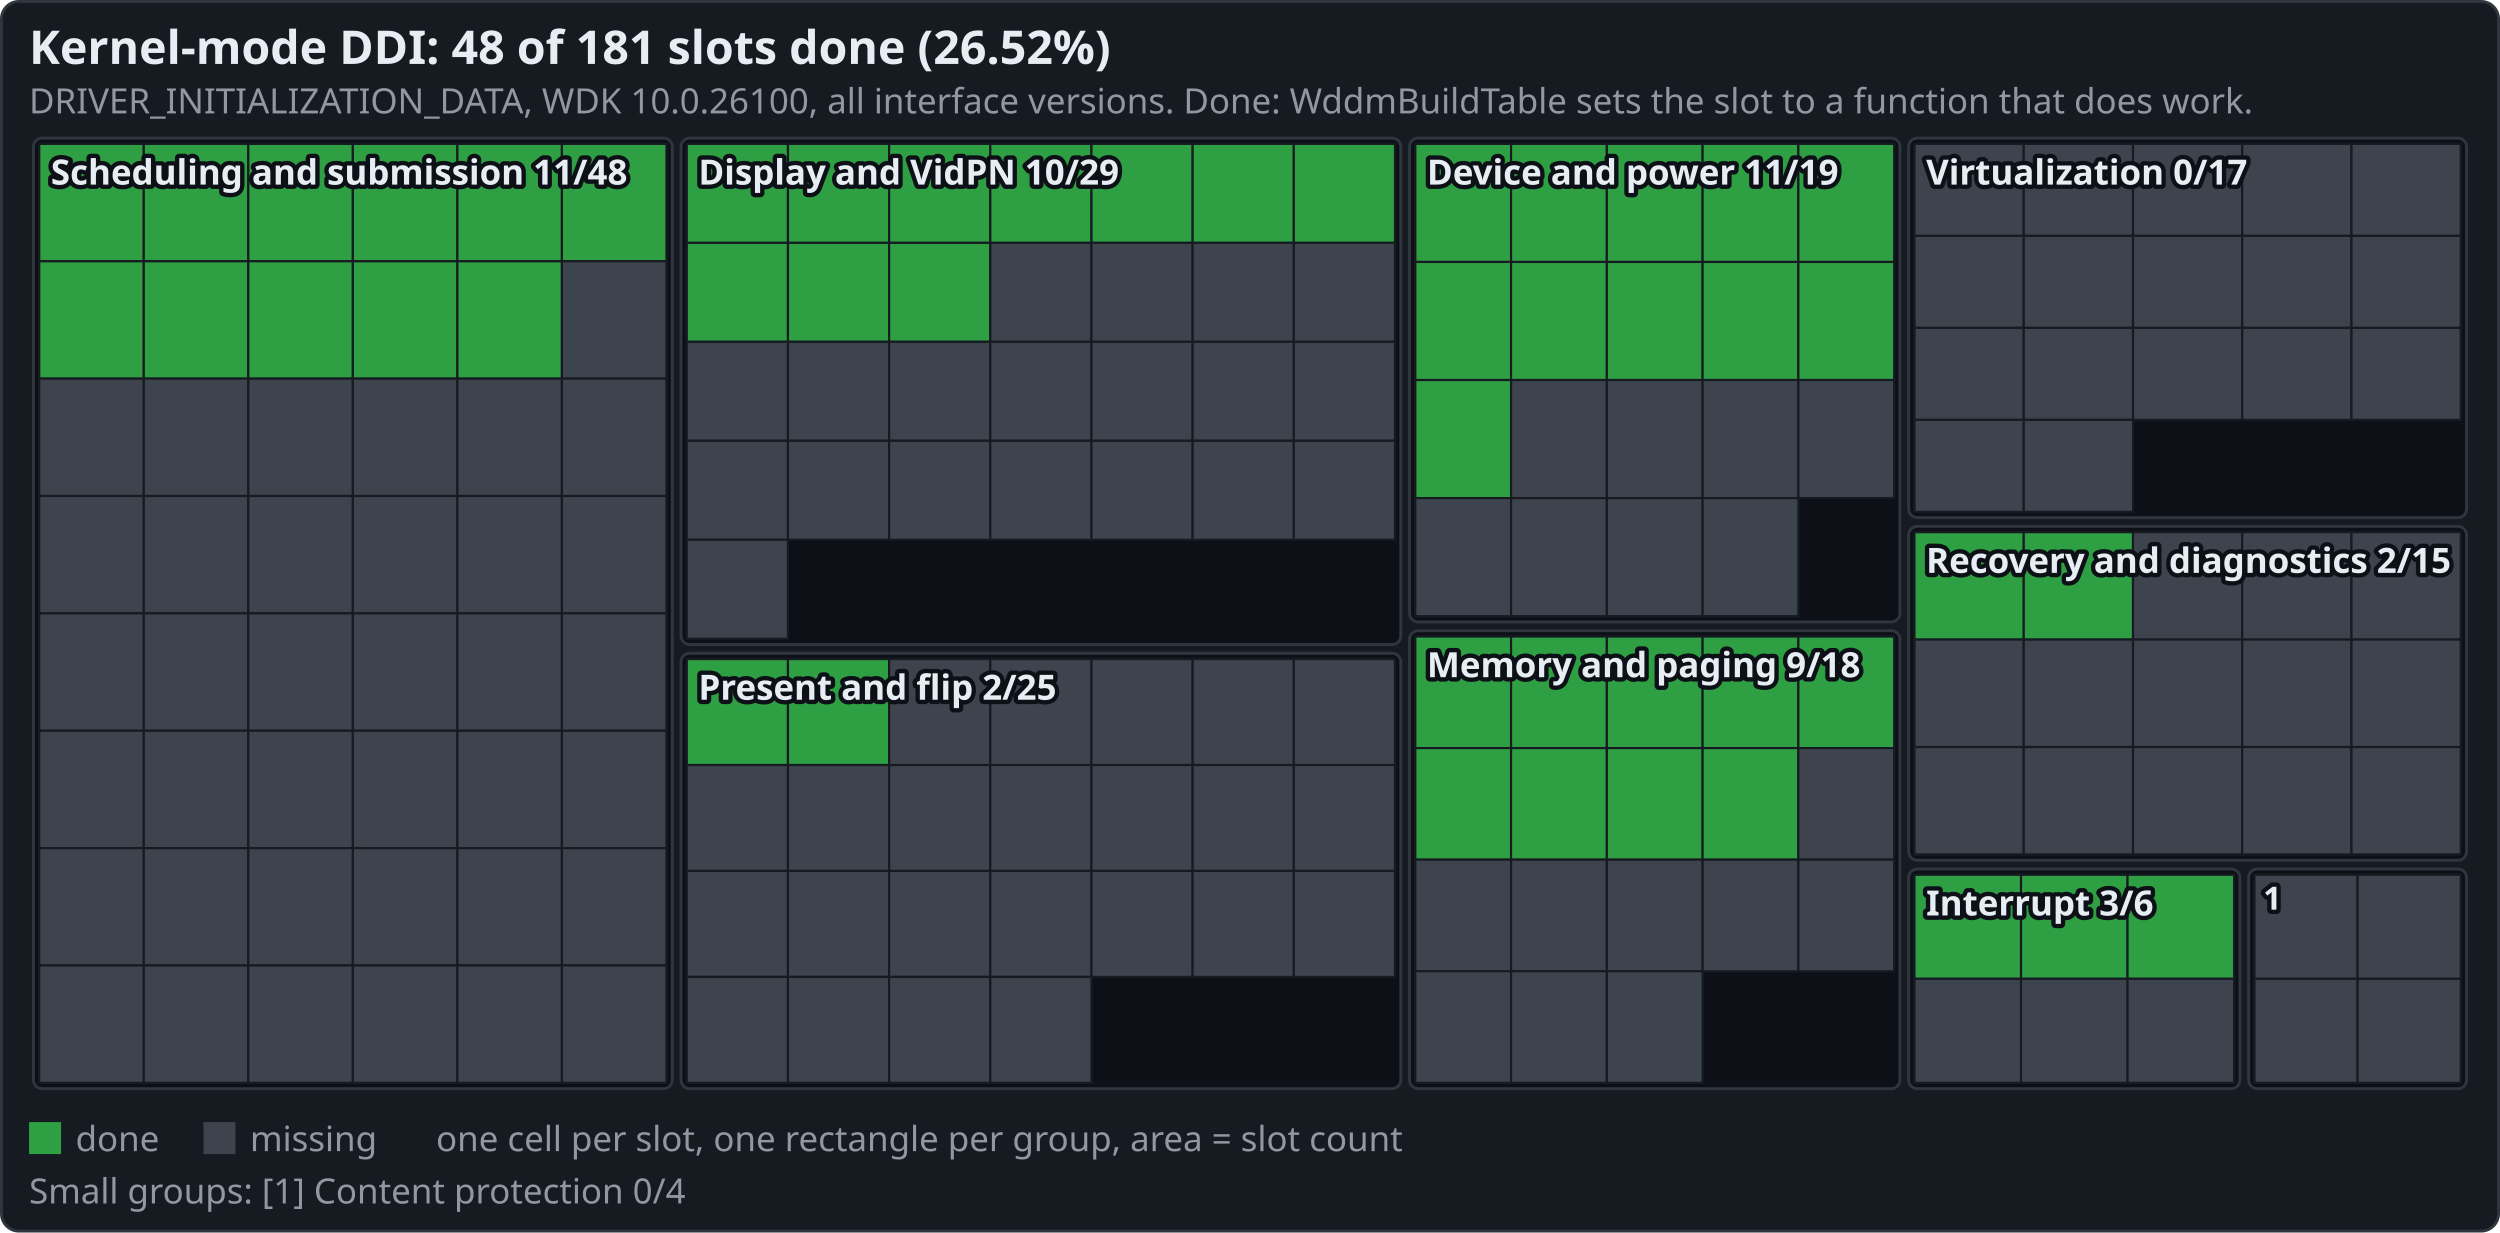
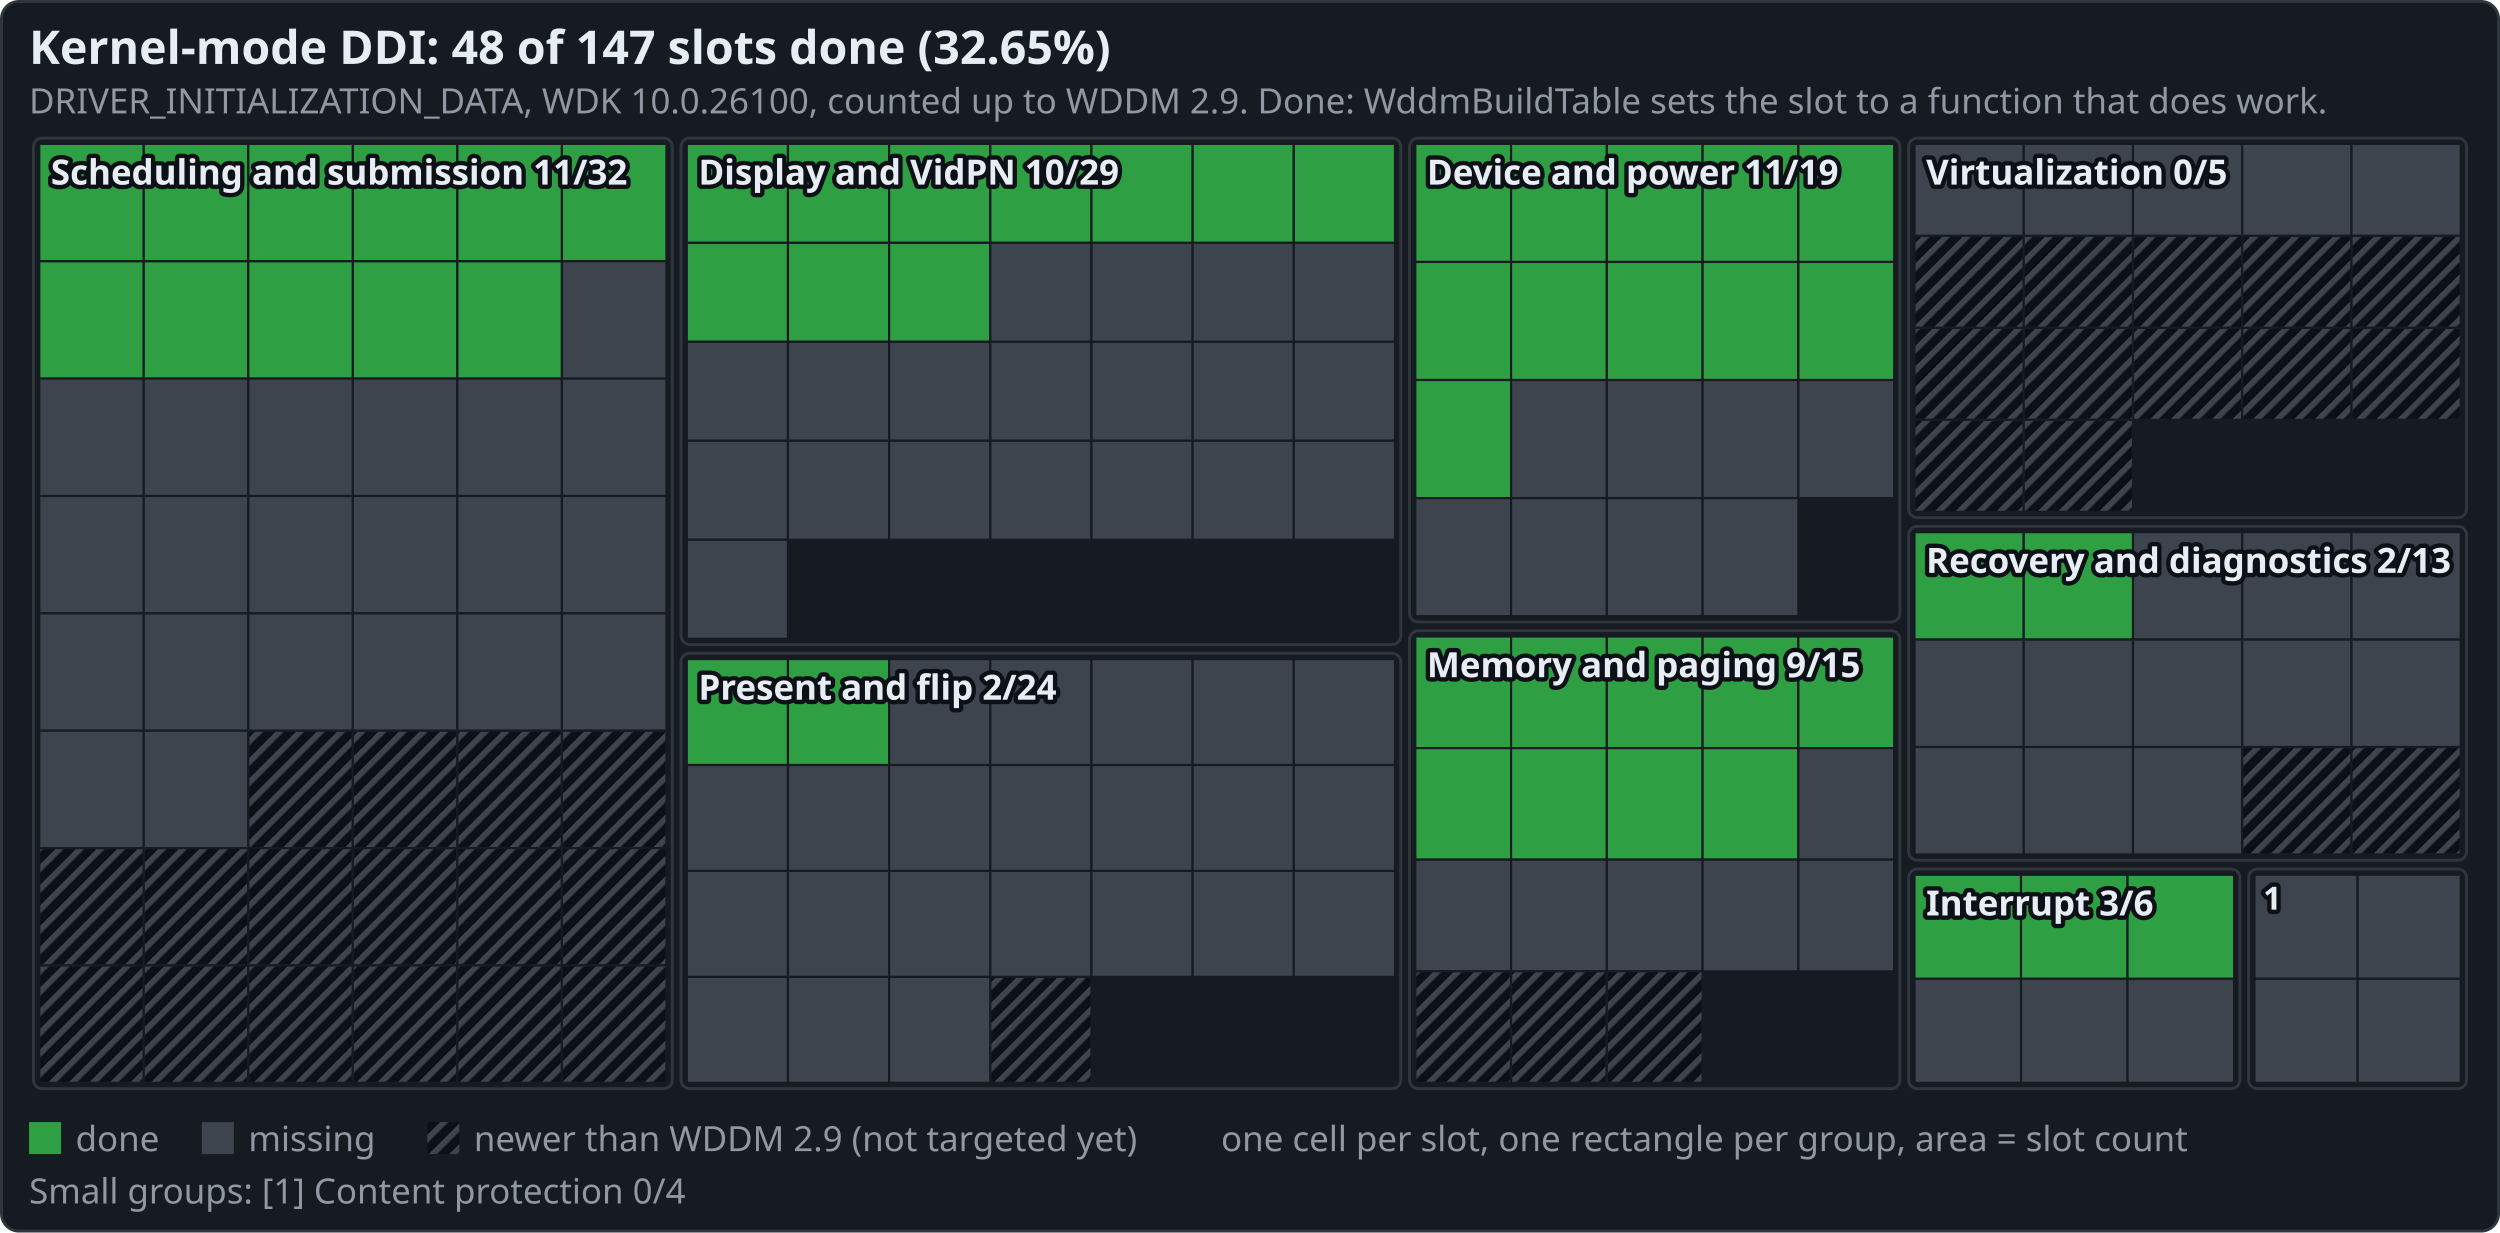
- <svg xmlns="http://www.w3.org/2000/svg" width="860" height="424" viewBox="0 0 860 424" role="img" aria-label="Kernel-mode DDI: 48 of 181 slots done (26.52%)" font-family="-apple-system,BlinkMacSystemFont,'Segoe UI','Noto Sans',Helvetica,Arial,sans-serif">
+ <svg xmlns="http://www.w3.org/2000/svg" width="860" height="424" viewBox="0 0 860 424" role="img" aria-label="Kernel-mode DDI: 48 of 147 slots done (32.65%)" font-family="-apple-system,BlinkMacSystemFont,'Segoe UI','Noto Sans',Helvetica,Arial,sans-serif">
+   <defs>
+     <pattern id="newer" width="5" height="5" patternUnits="userSpaceOnUse" patternTransform="rotate(45)">
+       <rect width="5" height="5" fill="#0d1117" />
+       <rect width="2" height="5" fill="#3d444d" />
+     </pattern>
+   </defs>
  <rect x="0.5" y="0.5" width="859" height="423" rx="6" fill="#161b22" stroke="#30363d" />
-   <text x="10" y="22" font-size="16" font-weight="600" fill="#e6edf3">Kernel-mode DDI: 48 of 181 slots done (26.52%)</text>
-   <text x="10" y="39" font-size="12" fill="#9198a1">DRIVER_INITIALIZATION_DATA, WDK 10.0.26100, all interface versions. Done: WddmBuildTable sets the slot to a function that does work.</text>
-   <rect x="11.5" y="47.5" width="219.76" height="327" rx="3" fill="#0d1117" stroke="#30363d" />
+   <text x="10" y="22" font-size="16" font-weight="600" fill="#e6edf3">Kernel-mode DDI: 48 of 147 slots done (32.65%)</text>
+   <text x="10" y="39" font-size="12" fill="#9198a1">DRIVER_INITIALIZATION_DATA, WDK 10.0.26100, counted up to WDDM 2.9. Done: WddmBuildTable sets the slot to a function that does work.</text>
+   <rect x="11.5" y="47.5" width="219.76" height="327" rx="3" fill="#161b22" stroke="#30363d" />
  <g>
    <rect x="13.5" y="49.5" width="35.96" height="40.38" fill="#2ea043" stroke="#161b22" stroke-width="0.75" />
    <rect x="49.46" y="49.5" width="35.96" height="40.38" fill="#2ea043" stroke="#161b22" stroke-width="0.75" />
    <rect x="85.42" y="49.5" width="35.96" height="40.38" fill="#2ea043" stroke="#161b22" stroke-width="0.75" />
    <rect x="121.38" y="49.5" width="35.96" height="40.38" fill="#2ea043" stroke="#161b22" stroke-width="0.75" />
    <rect x="157.34" y="49.5" width="35.96" height="40.38" fill="#2ea043" stroke="#161b22" stroke-width="0.75" />
    <rect x="193.3" y="49.5" width="35.96" height="40.38" fill="#2ea043" stroke="#161b22" stroke-width="0.75" />
    <rect x="13.5" y="89.88" width="35.96" height="40.38" fill="#2ea043" stroke="#161b22" stroke-width="0.75" />
    <rect x="49.46" y="89.88" width="35.96" height="40.38" fill="#2ea043" stroke="#161b22" stroke-width="0.75" />
    <rect x="85.42" y="89.88" width="35.96" height="40.38" fill="#2ea043" stroke="#161b22" stroke-width="0.75" />
    <rect x="121.38" y="89.88" width="35.96" height="40.38" fill="#2ea043" stroke="#161b22" stroke-width="0.75" />
    <rect x="157.34" y="89.88" width="35.96" height="40.38" fill="#2ea043" stroke="#161b22" stroke-width="0.75" />
    <rect x="193.3" y="89.88" width="35.96" height="40.38" fill="#3d444d" stroke="#161b22" stroke-width="0.75" />
    <rect x="13.5" y="130.25" width="35.96" height="40.38" fill="#3d444d" stroke="#161b22" stroke-width="0.75" />
    <rect x="49.46" y="130.25" width="35.96" height="40.38" fill="#3d444d" stroke="#161b22" stroke-width="0.75" />
    <rect x="85.42" y="130.25" width="35.96" height="40.38" fill="#3d444d" stroke="#161b22" stroke-width="0.75" />
    <rect x="121.38" y="130.25" width="35.96" height="40.38" fill="#3d444d" stroke="#161b22" stroke-width="0.75" />
    <rect x="157.34" y="130.25" width="35.96" height="40.38" fill="#3d444d" stroke="#161b22" stroke-width="0.75" />
    <rect x="193.3" y="130.25" width="35.96" height="40.38" fill="#3d444d" stroke="#161b22" stroke-width="0.75" />
    <rect x="13.5" y="170.62" width="35.96" height="40.38" fill="#3d444d" stroke="#161b22" stroke-width="0.75" />
    <rect x="49.46" y="170.62" width="35.96" height="40.38" fill="#3d444d" stroke="#161b22" stroke-width="0.75" />
    <rect x="85.42" y="170.62" width="35.96" height="40.38" fill="#3d444d" stroke="#161b22" stroke-width="0.75" />
    <rect x="121.38" y="170.62" width="35.96" height="40.38" fill="#3d444d" stroke="#161b22" stroke-width="0.75" />
    <rect x="157.34" y="170.62" width="35.96" height="40.38" fill="#3d444d" stroke="#161b22" stroke-width="0.75" />
    <rect x="193.3" y="170.62" width="35.96" height="40.38" fill="#3d444d" stroke="#161b22" stroke-width="0.75" />
    <rect x="13.5" y="211" width="35.96" height="40.38" fill="#3d444d" stroke="#161b22" stroke-width="0.75" />
    <rect x="49.46" y="211" width="35.96" height="40.38" fill="#3d444d" stroke="#161b22" stroke-width="0.75" />
    <rect x="85.42" y="211" width="35.96" height="40.38" fill="#3d444d" stroke="#161b22" stroke-width="0.75" />
    <rect x="121.38" y="211" width="35.96" height="40.38" fill="#3d444d" stroke="#161b22" stroke-width="0.75" />
    <rect x="157.34" y="211" width="35.96" height="40.38" fill="#3d444d" stroke="#161b22" stroke-width="0.75" />
    <rect x="193.3" y="211" width="35.96" height="40.38" fill="#3d444d" stroke="#161b22" stroke-width="0.75" />
    <rect x="13.5" y="251.38" width="35.96" height="40.38" fill="#3d444d" stroke="#161b22" stroke-width="0.75" />
    <rect x="49.46" y="251.38" width="35.96" height="40.38" fill="#3d444d" stroke="#161b22" stroke-width="0.75" />
-     <rect x="85.42" y="251.38" width="35.96" height="40.38" fill="#3d444d" stroke="#161b22" stroke-width="0.75" />
-     <rect x="121.38" y="251.38" width="35.96" height="40.38" fill="#3d444d" stroke="#161b22" stroke-width="0.75" />
-     <rect x="157.34" y="251.38" width="35.96" height="40.38" fill="#3d444d" stroke="#161b22" stroke-width="0.75" />
-     <rect x="193.3" y="251.38" width="35.96" height="40.38" fill="#3d444d" stroke="#161b22" stroke-width="0.75" />
-     <rect x="13.5" y="291.75" width="35.96" height="40.38" fill="#3d444d" stroke="#161b22" stroke-width="0.75" />
-     <rect x="49.46" y="291.75" width="35.96" height="40.38" fill="#3d444d" stroke="#161b22" stroke-width="0.75" />
-     <rect x="85.42" y="291.75" width="35.96" height="40.38" fill="#3d444d" stroke="#161b22" stroke-width="0.75" />
-     <rect x="121.38" y="291.75" width="35.96" height="40.38" fill="#3d444d" stroke="#161b22" stroke-width="0.75" />
-     <rect x="157.34" y="291.75" width="35.96" height="40.38" fill="#3d444d" stroke="#161b22" stroke-width="0.75" />
-     <rect x="193.3" y="291.75" width="35.96" height="40.38" fill="#3d444d" stroke="#161b22" stroke-width="0.75" />
-     <rect x="13.5" y="332.12" width="35.96" height="40.38" fill="#3d444d" stroke="#161b22" stroke-width="0.75" />
-     <rect x="49.46" y="332.12" width="35.96" height="40.38" fill="#3d444d" stroke="#161b22" stroke-width="0.75" />
-     <rect x="85.42" y="332.12" width="35.96" height="40.38" fill="#3d444d" stroke="#161b22" stroke-width="0.75" />
-     <rect x="121.38" y="332.12" width="35.96" height="40.38" fill="#3d444d" stroke="#161b22" stroke-width="0.75" />
-     <rect x="157.34" y="332.12" width="35.96" height="40.38" fill="#3d444d" stroke="#161b22" stroke-width="0.75" />
-     <rect x="193.3" y="332.12" width="35.96" height="40.38" fill="#3d444d" stroke="#161b22" stroke-width="0.75" />
-   </g>
-   <text x="17.5" y="63.5" font-size="12" font-weight="600" fill="#e6edf3" stroke="#0d1117" stroke-width="3" stroke-linejoin="round" paint-order="stroke">Scheduling and submission 11/48</text>
-   <rect x="234.26" y="47.5" width="247.61" height="174.22" rx="3" fill="#0d1117" stroke="#30363d" />
+     <rect x="85.42" y="251.38" width="35.96" height="40.38" fill="url(#newer)" stroke="#161b22" stroke-width="0.75" />
+     <rect x="121.38" y="251.38" width="35.96" height="40.38" fill="url(#newer)" stroke="#161b22" stroke-width="0.75" />
+     <rect x="157.34" y="251.38" width="35.96" height="40.38" fill="url(#newer)" stroke="#161b22" stroke-width="0.75" />
+     <rect x="193.3" y="251.38" width="35.96" height="40.38" fill="url(#newer)" stroke="#161b22" stroke-width="0.75" />
+     <rect x="13.5" y="291.75" width="35.96" height="40.38" fill="url(#newer)" stroke="#161b22" stroke-width="0.75" />
+     <rect x="49.46" y="291.75" width="35.96" height="40.38" fill="url(#newer)" stroke="#161b22" stroke-width="0.75" />
+     <rect x="85.42" y="291.75" width="35.96" height="40.38" fill="url(#newer)" stroke="#161b22" stroke-width="0.75" />
+     <rect x="121.38" y="291.75" width="35.96" height="40.38" fill="url(#newer)" stroke="#161b22" stroke-width="0.75" />
+     <rect x="157.34" y="291.75" width="35.96" height="40.38" fill="url(#newer)" stroke="#161b22" stroke-width="0.75" />
+     <rect x="193.3" y="291.75" width="35.96" height="40.38" fill="url(#newer)" stroke="#161b22" stroke-width="0.75" />
+     <rect x="13.5" y="332.12" width="35.96" height="40.38" fill="url(#newer)" stroke="#161b22" stroke-width="0.75" />
+     <rect x="49.46" y="332.12" width="35.96" height="40.38" fill="url(#newer)" stroke="#161b22" stroke-width="0.75" />
+     <rect x="85.42" y="332.12" width="35.96" height="40.38" fill="url(#newer)" stroke="#161b22" stroke-width="0.75" />
+     <rect x="121.38" y="332.12" width="35.96" height="40.38" fill="url(#newer)" stroke="#161b22" stroke-width="0.75" />
+     <rect x="157.34" y="332.12" width="35.96" height="40.38" fill="url(#newer)" stroke="#161b22" stroke-width="0.75" />
+     <rect x="193.3" y="332.12" width="35.96" height="40.38" fill="url(#newer)" stroke="#161b22" stroke-width="0.75" />
+   </g>
+   <text x="17.5" y="63.5" font-size="12" font-weight="600" fill="#e6edf3" stroke="#0d1117" stroke-width="3" stroke-linejoin="round" paint-order="stroke">Scheduling and submission 11/32</text>
+   <rect x="234.26" y="47.5" width="247.61" height="174.22" rx="3" fill="#161b22" stroke="#30363d" />
  <g>
    <rect x="236.26" y="49.5" width="34.8" height="34.04" fill="#2ea043" stroke="#161b22" stroke-width="0.75" />
    <rect x="271.06" y="49.5" width="34.8" height="34.04" fill="#2ea043" stroke="#161b22" stroke-width="0.75" />
    <rect x="305.86" y="49.5" width="34.8" height="34.04" fill="#2ea043" stroke="#161b22" stroke-width="0.75" />
    <rect x="340.67" y="49.5" width="34.8" height="34.04" fill="#2ea043" stroke="#161b22" stroke-width="0.75" />
    <rect x="375.47" y="49.5" width="34.8" height="34.04" fill="#2ea043" stroke="#161b22" stroke-width="0.75" />
    <rect x="410.27" y="49.5" width="34.8" height="34.04" fill="#2ea043" stroke="#161b22" stroke-width="0.75" />
    <rect x="445.07" y="49.5" width="34.8" height="34.04" fill="#2ea043" stroke="#161b22" stroke-width="0.75" />
    <rect x="236.26" y="83.54" width="34.8" height="34.04" fill="#2ea043" stroke="#161b22" stroke-width="0.75" />
    <rect x="271.06" y="83.54" width="34.8" height="34.04" fill="#2ea043" stroke="#161b22" stroke-width="0.75" />
    <rect x="305.86" y="83.54" width="34.8" height="34.04" fill="#2ea043" stroke="#161b22" stroke-width="0.75" />
    <rect x="340.67" y="83.54" width="34.8" height="34.04" fill="#3d444d" stroke="#161b22" stroke-width="0.75" />
    <rect x="375.47" y="83.54" width="34.8" height="34.04" fill="#3d444d" stroke="#161b22" stroke-width="0.75" />
    <rect x="410.27" y="83.54" width="34.8" height="34.04" fill="#3d444d" stroke="#161b22" stroke-width="0.75" />
    <rect x="445.07" y="83.54" width="34.8" height="34.04" fill="#3d444d" stroke="#161b22" stroke-width="0.75" />
    <rect x="236.26" y="117.59" width="34.8" height="34.04" fill="#3d444d" stroke="#161b22" stroke-width="0.75" />
    <rect x="271.06" y="117.59" width="34.8" height="34.04" fill="#3d444d" stroke="#161b22" stroke-width="0.75" />
    <rect x="305.86" y="117.59" width="34.8" height="34.04" fill="#3d444d" stroke="#161b22" stroke-width="0.75" />
    <rect x="340.67" y="117.59" width="34.8" height="34.04" fill="#3d444d" stroke="#161b22" stroke-width="0.75" />
    <rect x="375.47" y="117.59" width="34.8" height="34.04" fill="#3d444d" stroke="#161b22" stroke-width="0.75" />
    <rect x="410.27" y="117.59" width="34.8" height="34.04" fill="#3d444d" stroke="#161b22" stroke-width="0.75" />
    <rect x="445.07" y="117.59" width="34.8" height="34.04" fill="#3d444d" stroke="#161b22" stroke-width="0.75" />
    <rect x="236.26" y="151.63" width="34.8" height="34.04" fill="#3d444d" stroke="#161b22" stroke-width="0.75" />
    <rect x="271.06" y="151.63" width="34.8" height="34.04" fill="#3d444d" stroke="#161b22" stroke-width="0.75" />
    <rect x="305.86" y="151.63" width="34.8" height="34.04" fill="#3d444d" stroke="#161b22" stroke-width="0.75" />
    <rect x="340.67" y="151.63" width="34.8" height="34.04" fill="#3d444d" stroke="#161b22" stroke-width="0.75" />
    <rect x="375.47" y="151.63" width="34.8" height="34.04" fill="#3d444d" stroke="#161b22" stroke-width="0.75" />
    <rect x="410.27" y="151.63" width="34.8" height="34.04" fill="#3d444d" stroke="#161b22" stroke-width="0.75" />
    <rect x="445.07" y="151.63" width="34.8" height="34.04" fill="#3d444d" stroke="#161b22" stroke-width="0.75" />
    <rect x="236.26" y="185.68" width="34.8" height="34.04" fill="#3d444d" stroke="#161b22" stroke-width="0.75" />
  </g>
  <text x="240.26" y="63.5" font-size="12" font-weight="600" fill="#e6edf3" stroke="#0d1117" stroke-width="3" stroke-linejoin="round" paint-order="stroke">Display and VidPN 10/29</text>
-   <rect x="234.26" y="224.72" width="247.61" height="149.78" rx="3" fill="#0d1117" stroke="#30363d" />
+   <rect x="234.26" y="224.72" width="247.61" height="149.78" rx="3" fill="#161b22" stroke="#30363d" />
  <g>
    <rect x="236.26" y="226.72" width="34.8" height="36.44" fill="#2ea043" stroke="#161b22" stroke-width="0.75" />
    <rect x="271.06" y="226.72" width="34.8" height="36.44" fill="#2ea043" stroke="#161b22" stroke-width="0.75" />
    <rect x="305.86" y="226.72" width="34.8" height="36.44" fill="#3d444d" stroke="#161b22" stroke-width="0.75" />
    <rect x="340.67" y="226.72" width="34.8" height="36.44" fill="#3d444d" stroke="#161b22" stroke-width="0.75" />
    <rect x="375.47" y="226.72" width="34.8" height="36.44" fill="#3d444d" stroke="#161b22" stroke-width="0.75" />
    <rect x="410.27" y="226.72" width="34.8" height="36.44" fill="#3d444d" stroke="#161b22" stroke-width="0.75" />
    <rect x="445.07" y="226.72" width="34.8" height="36.44" fill="#3d444d" stroke="#161b22" stroke-width="0.75" />
    <rect x="236.26" y="263.17" width="34.8" height="36.44" fill="#3d444d" stroke="#161b22" stroke-width="0.75" />
    <rect x="271.06" y="263.17" width="34.8" height="36.44" fill="#3d444d" stroke="#161b22" stroke-width="0.75" />
    <rect x="305.86" y="263.17" width="34.8" height="36.44" fill="#3d444d" stroke="#161b22" stroke-width="0.75" />
    <rect x="340.67" y="263.17" width="34.8" height="36.44" fill="#3d444d" stroke="#161b22" stroke-width="0.75" />
    <rect x="375.47" y="263.17" width="34.8" height="36.44" fill="#3d444d" stroke="#161b22" stroke-width="0.75" />
    <rect x="410.27" y="263.17" width="34.8" height="36.44" fill="#3d444d" stroke="#161b22" stroke-width="0.75" />
    <rect x="445.07" y="263.17" width="34.8" height="36.44" fill="#3d444d" stroke="#161b22" stroke-width="0.75" />
    <rect x="236.26" y="299.61" width="34.8" height="36.44" fill="#3d444d" stroke="#161b22" stroke-width="0.75" />
    <rect x="271.06" y="299.61" width="34.8" height="36.44" fill="#3d444d" stroke="#161b22" stroke-width="0.75" />
    <rect x="305.86" y="299.61" width="34.8" height="36.44" fill="#3d444d" stroke="#161b22" stroke-width="0.75" />
    <rect x="340.67" y="299.61" width="34.8" height="36.44" fill="#3d444d" stroke="#161b22" stroke-width="0.75" />
    <rect x="375.47" y="299.61" width="34.8" height="36.44" fill="#3d444d" stroke="#161b22" stroke-width="0.75" />
    <rect x="410.27" y="299.61" width="34.8" height="36.44" fill="#3d444d" stroke="#161b22" stroke-width="0.75" />
    <rect x="445.07" y="299.61" width="34.8" height="36.44" fill="#3d444d" stroke="#161b22" stroke-width="0.75" />
    <rect x="236.26" y="336.06" width="34.8" height="36.44" fill="#3d444d" stroke="#161b22" stroke-width="0.75" />
    <rect x="271.06" y="336.06" width="34.8" height="36.44" fill="#3d444d" stroke="#161b22" stroke-width="0.75" />
    <rect x="305.86" y="336.06" width="34.8" height="36.44" fill="#3d444d" stroke="#161b22" stroke-width="0.75" />
-     <rect x="340.67" y="336.06" width="34.8" height="36.44" fill="#3d444d" stroke="#161b22" stroke-width="0.75" />
-   </g>
-   <text x="240.26" y="240.72" font-size="12" font-weight="600" fill="#e6edf3" stroke="#0d1117" stroke-width="3" stroke-linejoin="round" paint-order="stroke">Present and flip 2/25</text>
-   <rect x="484.87" y="47.5" width="168.71" height="166.46" rx="3" fill="#0d1117" stroke="#30363d" />
+     <rect x="340.67" y="336.06" width="34.8" height="36.44" fill="url(#newer)" stroke="#161b22" stroke-width="0.75" />
+   </g>
+   <text x="240.26" y="240.72" font-size="12" font-weight="600" fill="#e6edf3" stroke="#0d1117" stroke-width="3" stroke-linejoin="round" paint-order="stroke">Present and flip 2/24</text>
+   <rect x="484.87" y="47.5" width="168.71" height="166.46" rx="3" fill="#161b22" stroke="#30363d" />
  <g>
    <rect x="486.87" y="49.5" width="32.94" height="40.61" fill="#2ea043" stroke="#161b22" stroke-width="0.75" />
    <rect x="519.81" y="49.5" width="32.94" height="40.61" fill="#2ea043" stroke="#161b22" stroke-width="0.75" />
    <rect x="552.76" y="49.5" width="32.94" height="40.61" fill="#2ea043" stroke="#161b22" stroke-width="0.75" />
    <rect x="585.7" y="49.5" width="32.94" height="40.61" fill="#2ea043" stroke="#161b22" stroke-width="0.75" />
    <rect x="618.64" y="49.5" width="32.94" height="40.61" fill="#2ea043" stroke="#161b22" stroke-width="0.75" />
    <rect x="486.87" y="90.11" width="32.94" height="40.61" fill="#2ea043" stroke="#161b22" stroke-width="0.75" />
    <rect x="519.81" y="90.11" width="32.94" height="40.61" fill="#2ea043" stroke="#161b22" stroke-width="0.75" />
    <rect x="552.76" y="90.11" width="32.94" height="40.61" fill="#2ea043" stroke="#161b22" stroke-width="0.75" />
    <rect x="585.7" y="90.11" width="32.94" height="40.61" fill="#2ea043" stroke="#161b22" stroke-width="0.75" />
    <rect x="618.64" y="90.11" width="32.94" height="40.61" fill="#2ea043" stroke="#161b22" stroke-width="0.75" />
    <rect x="486.87" y="130.73" width="32.94" height="40.61" fill="#2ea043" stroke="#161b22" stroke-width="0.75" />
    <rect x="519.81" y="130.73" width="32.94" height="40.61" fill="#3d444d" stroke="#161b22" stroke-width="0.75" />
    <rect x="552.76" y="130.73" width="32.94" height="40.61" fill="#3d444d" stroke="#161b22" stroke-width="0.75" />
    <rect x="585.7" y="130.73" width="32.94" height="40.61" fill="#3d444d" stroke="#161b22" stroke-width="0.75" />
    <rect x="618.64" y="130.73" width="32.94" height="40.61" fill="#3d444d" stroke="#161b22" stroke-width="0.75" />
    <rect x="486.87" y="171.34" width="32.94" height="40.61" fill="#3d444d" stroke="#161b22" stroke-width="0.75" />
    <rect x="519.81" y="171.34" width="32.94" height="40.61" fill="#3d444d" stroke="#161b22" stroke-width="0.75" />
    <rect x="552.76" y="171.34" width="32.94" height="40.61" fill="#3d444d" stroke="#161b22" stroke-width="0.75" />
    <rect x="585.7" y="171.34" width="32.94" height="40.61" fill="#3d444d" stroke="#161b22" stroke-width="0.75" />
  </g>
  <text x="490.87" y="63.5" font-size="12" font-weight="600" fill="#e6edf3" stroke="#0d1117" stroke-width="3" stroke-linejoin="round" paint-order="stroke">Device and power 11/19</text>
-   <rect x="484.87" y="216.96" width="168.71" height="157.54" rx="3" fill="#0d1117" stroke="#30363d" />
+   <rect x="484.87" y="216.96" width="168.71" height="157.54" rx="3" fill="#161b22" stroke="#30363d" />
  <g>
    <rect x="486.87" y="218.96" width="32.94" height="38.39" fill="#2ea043" stroke="#161b22" stroke-width="0.75" />
    <rect x="519.81" y="218.96" width="32.94" height="38.39" fill="#2ea043" stroke="#161b22" stroke-width="0.75" />
    <rect x="552.76" y="218.96" width="32.94" height="38.39" fill="#2ea043" stroke="#161b22" stroke-width="0.75" />
    <rect x="585.7" y="218.96" width="32.94" height="38.39" fill="#2ea043" stroke="#161b22" stroke-width="0.75" />
    <rect x="618.64" y="218.96" width="32.94" height="38.39" fill="#2ea043" stroke="#161b22" stroke-width="0.75" />
    <rect x="486.87" y="257.34" width="32.94" height="38.39" fill="#2ea043" stroke="#161b22" stroke-width="0.75" />
    <rect x="519.81" y="257.34" width="32.94" height="38.39" fill="#2ea043" stroke="#161b22" stroke-width="0.75" />
    <rect x="552.76" y="257.34" width="32.94" height="38.39" fill="#2ea043" stroke="#161b22" stroke-width="0.75" />
    <rect x="585.7" y="257.34" width="32.94" height="38.39" fill="#2ea043" stroke="#161b22" stroke-width="0.75" />
    <rect x="618.64" y="257.34" width="32.94" height="38.39" fill="#3d444d" stroke="#161b22" stroke-width="0.75" />
    <rect x="486.87" y="295.73" width="32.94" height="38.39" fill="#3d444d" stroke="#161b22" stroke-width="0.75" />
    <rect x="519.81" y="295.73" width="32.94" height="38.39" fill="#3d444d" stroke="#161b22" stroke-width="0.75" />
    <rect x="552.76" y="295.73" width="32.94" height="38.39" fill="#3d444d" stroke="#161b22" stroke-width="0.75" />
    <rect x="585.7" y="295.73" width="32.94" height="38.39" fill="#3d444d" stroke="#161b22" stroke-width="0.75" />
    <rect x="618.64" y="295.73" width="32.94" height="38.39" fill="#3d444d" stroke="#161b22" stroke-width="0.75" />
-     <rect x="486.87" y="334.11" width="32.94" height="38.39" fill="#3d444d" stroke="#161b22" stroke-width="0.75" />
-     <rect x="519.81" y="334.11" width="32.94" height="38.39" fill="#3d444d" stroke="#161b22" stroke-width="0.75" />
-     <rect x="552.76" y="334.11" width="32.94" height="38.39" fill="#3d444d" stroke="#161b22" stroke-width="0.75" />
-   </g>
-   <text x="490.87" y="232.96" font-size="12" font-weight="600" fill="#e6edf3" stroke="#0d1117" stroke-width="3" stroke-linejoin="round" paint-order="stroke">Memory and paging 9/18</text>
-   <rect x="656.58" y="47.5" width="191.92" height="130.57" rx="3" fill="#0d1117" stroke="#30363d" />
+     <rect x="486.87" y="334.11" width="32.94" height="38.39" fill="url(#newer)" stroke="#161b22" stroke-width="0.75" />
+     <rect x="519.81" y="334.11" width="32.94" height="38.39" fill="url(#newer)" stroke="#161b22" stroke-width="0.75" />
+     <rect x="552.76" y="334.11" width="32.94" height="38.39" fill="url(#newer)" stroke="#161b22" stroke-width="0.75" />
+   </g>
+   <text x="490.87" y="232.96" font-size="12" font-weight="600" fill="#e6edf3" stroke="#0d1117" stroke-width="3" stroke-linejoin="round" paint-order="stroke">Memory and paging 9/15</text>
+   <rect x="656.58" y="47.5" width="191.92" height="130.57" rx="3" fill="#161b22" stroke="#30363d" />
  <g>
    <rect x="658.58" y="49.5" width="37.58" height="31.64" fill="#3d444d" stroke="#161b22" stroke-width="0.75" />
    <rect x="696.17" y="49.5" width="37.58" height="31.64" fill="#3d444d" stroke="#161b22" stroke-width="0.75" />
    <rect x="733.75" y="49.5" width="37.58" height="31.64" fill="#3d444d" stroke="#161b22" stroke-width="0.75" />
    <rect x="771.33" y="49.5" width="37.58" height="31.64" fill="#3d444d" stroke="#161b22" stroke-width="0.75" />
    <rect x="808.92" y="49.5" width="37.58" height="31.64" fill="#3d444d" stroke="#161b22" stroke-width="0.75" />
-     <rect x="658.58" y="81.14" width="37.58" height="31.64" fill="#3d444d" stroke="#161b22" stroke-width="0.75" />
-     <rect x="696.17" y="81.14" width="37.58" height="31.64" fill="#3d444d" stroke="#161b22" stroke-width="0.75" />
-     <rect x="733.75" y="81.14" width="37.58" height="31.64" fill="#3d444d" stroke="#161b22" stroke-width="0.75" />
-     <rect x="771.33" y="81.14" width="37.58" height="31.64" fill="#3d444d" stroke="#161b22" stroke-width="0.75" />
-     <rect x="808.92" y="81.14" width="37.58" height="31.64" fill="#3d444d" stroke="#161b22" stroke-width="0.75" />
-     <rect x="658.58" y="112.79" width="37.58" height="31.64" fill="#3d444d" stroke="#161b22" stroke-width="0.75" />
-     <rect x="696.17" y="112.79" width="37.58" height="31.64" fill="#3d444d" stroke="#161b22" stroke-width="0.75" />
-     <rect x="733.75" y="112.79" width="37.58" height="31.64" fill="#3d444d" stroke="#161b22" stroke-width="0.75" />
-     <rect x="771.33" y="112.79" width="37.58" height="31.64" fill="#3d444d" stroke="#161b22" stroke-width="0.75" />
-     <rect x="808.92" y="112.79" width="37.58" height="31.64" fill="#3d444d" stroke="#161b22" stroke-width="0.75" />
-     <rect x="658.58" y="144.43" width="37.58" height="31.64" fill="#3d444d" stroke="#161b22" stroke-width="0.75" />
-     <rect x="696.17" y="144.43" width="37.58" height="31.64" fill="#3d444d" stroke="#161b22" stroke-width="0.75" />
-   </g>
-   <text x="662.58" y="63.5" font-size="12" font-weight="600" fill="#e6edf3" stroke="#0d1117" stroke-width="3" stroke-linejoin="round" paint-order="stroke">Virtualization 0/17</text>
-   <rect x="656.58" y="181.07" width="191.92" height="114.86" rx="3" fill="#0d1117" stroke="#30363d" />
+     <rect x="658.58" y="81.14" width="37.58" height="31.64" fill="url(#newer)" stroke="#161b22" stroke-width="0.75" />
+     <rect x="696.17" y="81.14" width="37.58" height="31.64" fill="url(#newer)" stroke="#161b22" stroke-width="0.75" />
+     <rect x="733.75" y="81.14" width="37.58" height="31.64" fill="url(#newer)" stroke="#161b22" stroke-width="0.75" />
+     <rect x="771.33" y="81.14" width="37.58" height="31.64" fill="url(#newer)" stroke="#161b22" stroke-width="0.75" />
+     <rect x="808.92" y="81.14" width="37.58" height="31.64" fill="url(#newer)" stroke="#161b22" stroke-width="0.75" />
+     <rect x="658.58" y="112.79" width="37.58" height="31.64" fill="url(#newer)" stroke="#161b22" stroke-width="0.75" />
+     <rect x="696.17" y="112.79" width="37.58" height="31.64" fill="url(#newer)" stroke="#161b22" stroke-width="0.75" />
+     <rect x="733.75" y="112.79" width="37.58" height="31.64" fill="url(#newer)" stroke="#161b22" stroke-width="0.75" />
+     <rect x="771.33" y="112.79" width="37.58" height="31.64" fill="url(#newer)" stroke="#161b22" stroke-width="0.75" />
+     <rect x="808.92" y="112.79" width="37.58" height="31.64" fill="url(#newer)" stroke="#161b22" stroke-width="0.75" />
+     <rect x="658.58" y="144.43" width="37.58" height="31.64" fill="url(#newer)" stroke="#161b22" stroke-width="0.75" />
+     <rect x="696.17" y="144.43" width="37.58" height="31.64" fill="url(#newer)" stroke="#161b22" stroke-width="0.75" />
+   </g>
+   <text x="662.58" y="63.5" font-size="12" font-weight="600" fill="#e6edf3" stroke="#0d1117" stroke-width="3" stroke-linejoin="round" paint-order="stroke">Virtualization 0/5</text>
+   <rect x="656.58" y="181.07" width="191.92" height="114.86" rx="3" fill="#161b22" stroke="#30363d" />
  <g>
    <rect x="658.58" y="183.07" width="37.58" height="36.95" fill="#2ea043" stroke="#161b22" stroke-width="0.75" />
    <rect x="696.17" y="183.07" width="37.58" height="36.95" fill="#2ea043" stroke="#161b22" stroke-width="0.75" />
    <rect x="733.75" y="183.07" width="37.58" height="36.95" fill="#3d444d" stroke="#161b22" stroke-width="0.75" />
    <rect x="771.33" y="183.07" width="37.58" height="36.95" fill="#3d444d" stroke="#161b22" stroke-width="0.75" />
    <rect x="808.92" y="183.07" width="37.58" height="36.95" fill="#3d444d" stroke="#161b22" stroke-width="0.75" />
    <rect x="658.58" y="220.02" width="37.58" height="36.95" fill="#3d444d" stroke="#161b22" stroke-width="0.75" />
    <rect x="696.17" y="220.02" width="37.58" height="36.95" fill="#3d444d" stroke="#161b22" stroke-width="0.75" />
    <rect x="733.75" y="220.02" width="37.58" height="36.95" fill="#3d444d" stroke="#161b22" stroke-width="0.75" />
    <rect x="771.33" y="220.02" width="37.58" height="36.95" fill="#3d444d" stroke="#161b22" stroke-width="0.75" />
    <rect x="808.92" y="220.02" width="37.58" height="36.95" fill="#3d444d" stroke="#161b22" stroke-width="0.75" />
    <rect x="658.58" y="256.98" width="37.58" height="36.95" fill="#3d444d" stroke="#161b22" stroke-width="0.75" />
    <rect x="696.17" y="256.98" width="37.58" height="36.95" fill="#3d444d" stroke="#161b22" stroke-width="0.75" />
    <rect x="733.75" y="256.98" width="37.58" height="36.95" fill="#3d444d" stroke="#161b22" stroke-width="0.75" />
-     <rect x="771.33" y="256.98" width="37.58" height="36.95" fill="#3d444d" stroke="#161b22" stroke-width="0.75" />
-     <rect x="808.92" y="256.98" width="37.58" height="36.95" fill="#3d444d" stroke="#161b22" stroke-width="0.75" />
-   </g>
-   <text x="662.58" y="197.07" font-size="12" font-weight="600" fill="#e6edf3" stroke="#0d1117" stroke-width="3" stroke-linejoin="round" paint-order="stroke">Recovery and diagnostics 2/15</text>
-   <rect x="656.58" y="298.93" width="113.95" height="75.57" rx="3" fill="#0d1117" stroke="#30363d" />
+     <rect x="771.33" y="256.98" width="37.58" height="36.95" fill="url(#newer)" stroke="#161b22" stroke-width="0.75" />
+     <rect x="808.92" y="256.98" width="37.58" height="36.95" fill="url(#newer)" stroke="#161b22" stroke-width="0.75" />
+   </g>
+   <text x="662.58" y="197.07" font-size="12" font-weight="600" fill="#e6edf3" stroke="#0d1117" stroke-width="3" stroke-linejoin="round" paint-order="stroke">Recovery and diagnostics 2/13</text>
+   <rect x="656.58" y="298.93" width="113.95" height="75.57" rx="3" fill="#161b22" stroke="#30363d" />
  <g>
    <rect x="658.58" y="300.93" width="36.65" height="35.79" fill="#2ea043" stroke="#161b22" stroke-width="0.75" />
    <rect x="695.23" y="300.93" width="36.65" height="35.79" fill="#2ea043" stroke="#161b22" stroke-width="0.75" />
    <rect x="731.88" y="300.93" width="36.65" height="35.79" fill="#2ea043" stroke="#161b22" stroke-width="0.75" />
    <rect x="658.58" y="336.71" width="36.65" height="35.79" fill="#3d444d" stroke="#161b22" stroke-width="0.75" />
    <rect x="695.23" y="336.71" width="36.65" height="35.79" fill="#3d444d" stroke="#161b22" stroke-width="0.75" />
    <rect x="731.88" y="336.71" width="36.65" height="35.79" fill="#3d444d" stroke="#161b22" stroke-width="0.75" />
  </g>
  <text x="662.58" y="314.93" font-size="12" font-weight="600" fill="#e6edf3" stroke="#0d1117" stroke-width="3" stroke-linejoin="round" paint-order="stroke">Interrupt 3/6</text>
-   <rect x="773.53" y="298.93" width="74.97" height="75.57" rx="3" fill="#0d1117" stroke="#30363d" />
+   <rect x="773.53" y="298.93" width="74.97" height="75.57" rx="3" fill="#161b22" stroke="#30363d" />
  <g>
    <rect x="775.53" y="300.93" width="35.48" height="35.79" fill="#3d444d" stroke="#161b22" stroke-width="0.75" />
    <rect x="811.02" y="300.93" width="35.48" height="35.79" fill="#3d444d" stroke="#161b22" stroke-width="0.75" />
    <rect x="775.53" y="336.71" width="35.48" height="35.79" fill="#3d444d" stroke="#161b22" stroke-width="0.75" />
    <rect x="811.02" y="336.71" width="35.48" height="35.79" fill="#3d444d" stroke="#161b22" stroke-width="0.75" />
  </g>
  <text x="778.53" y="312.93" font-size="11" font-weight="600" fill="#e6edf3" stroke="#0d1117" stroke-width="3" stroke-linejoin="round" paint-order="stroke">1</text>
  <rect x="10" y="386" width="11" height="11" fill="#2ea043" />
  <text x="26" y="396" font-size="12" fill="#9198a1">done</text>
-   <rect x="70" y="386" width="11" height="11" fill="#3d444d" />
-   <text x="86" y="396" font-size="12" fill="#9198a1">missing</text>
-   <text x="150" y="396" font-size="12" fill="#9198a1">one cell per slot, one rectangle per group, area = slot count</text>
+   <rect x="69.44" y="386" width="11" height="11" fill="#3d444d" />
+   <text x="85.44" y="396" font-size="12" fill="#9198a1">missing</text>
+   <rect x="147" y="386" width="11" height="11" fill="url(#newer)" />
+   <text x="163" y="396" font-size="12" fill="#9198a1">newer than WDDM 2.9 (not targeted yet)</text>
+   <text x="420.04" y="396" font-size="12" fill="#9198a1">one cell per slot, one rectangle per group, area = slot count</text>
  <text x="10" y="414" font-size="12" fill="#9198a1">Small groups: [1] Content protection 0/4</text>
</svg>
